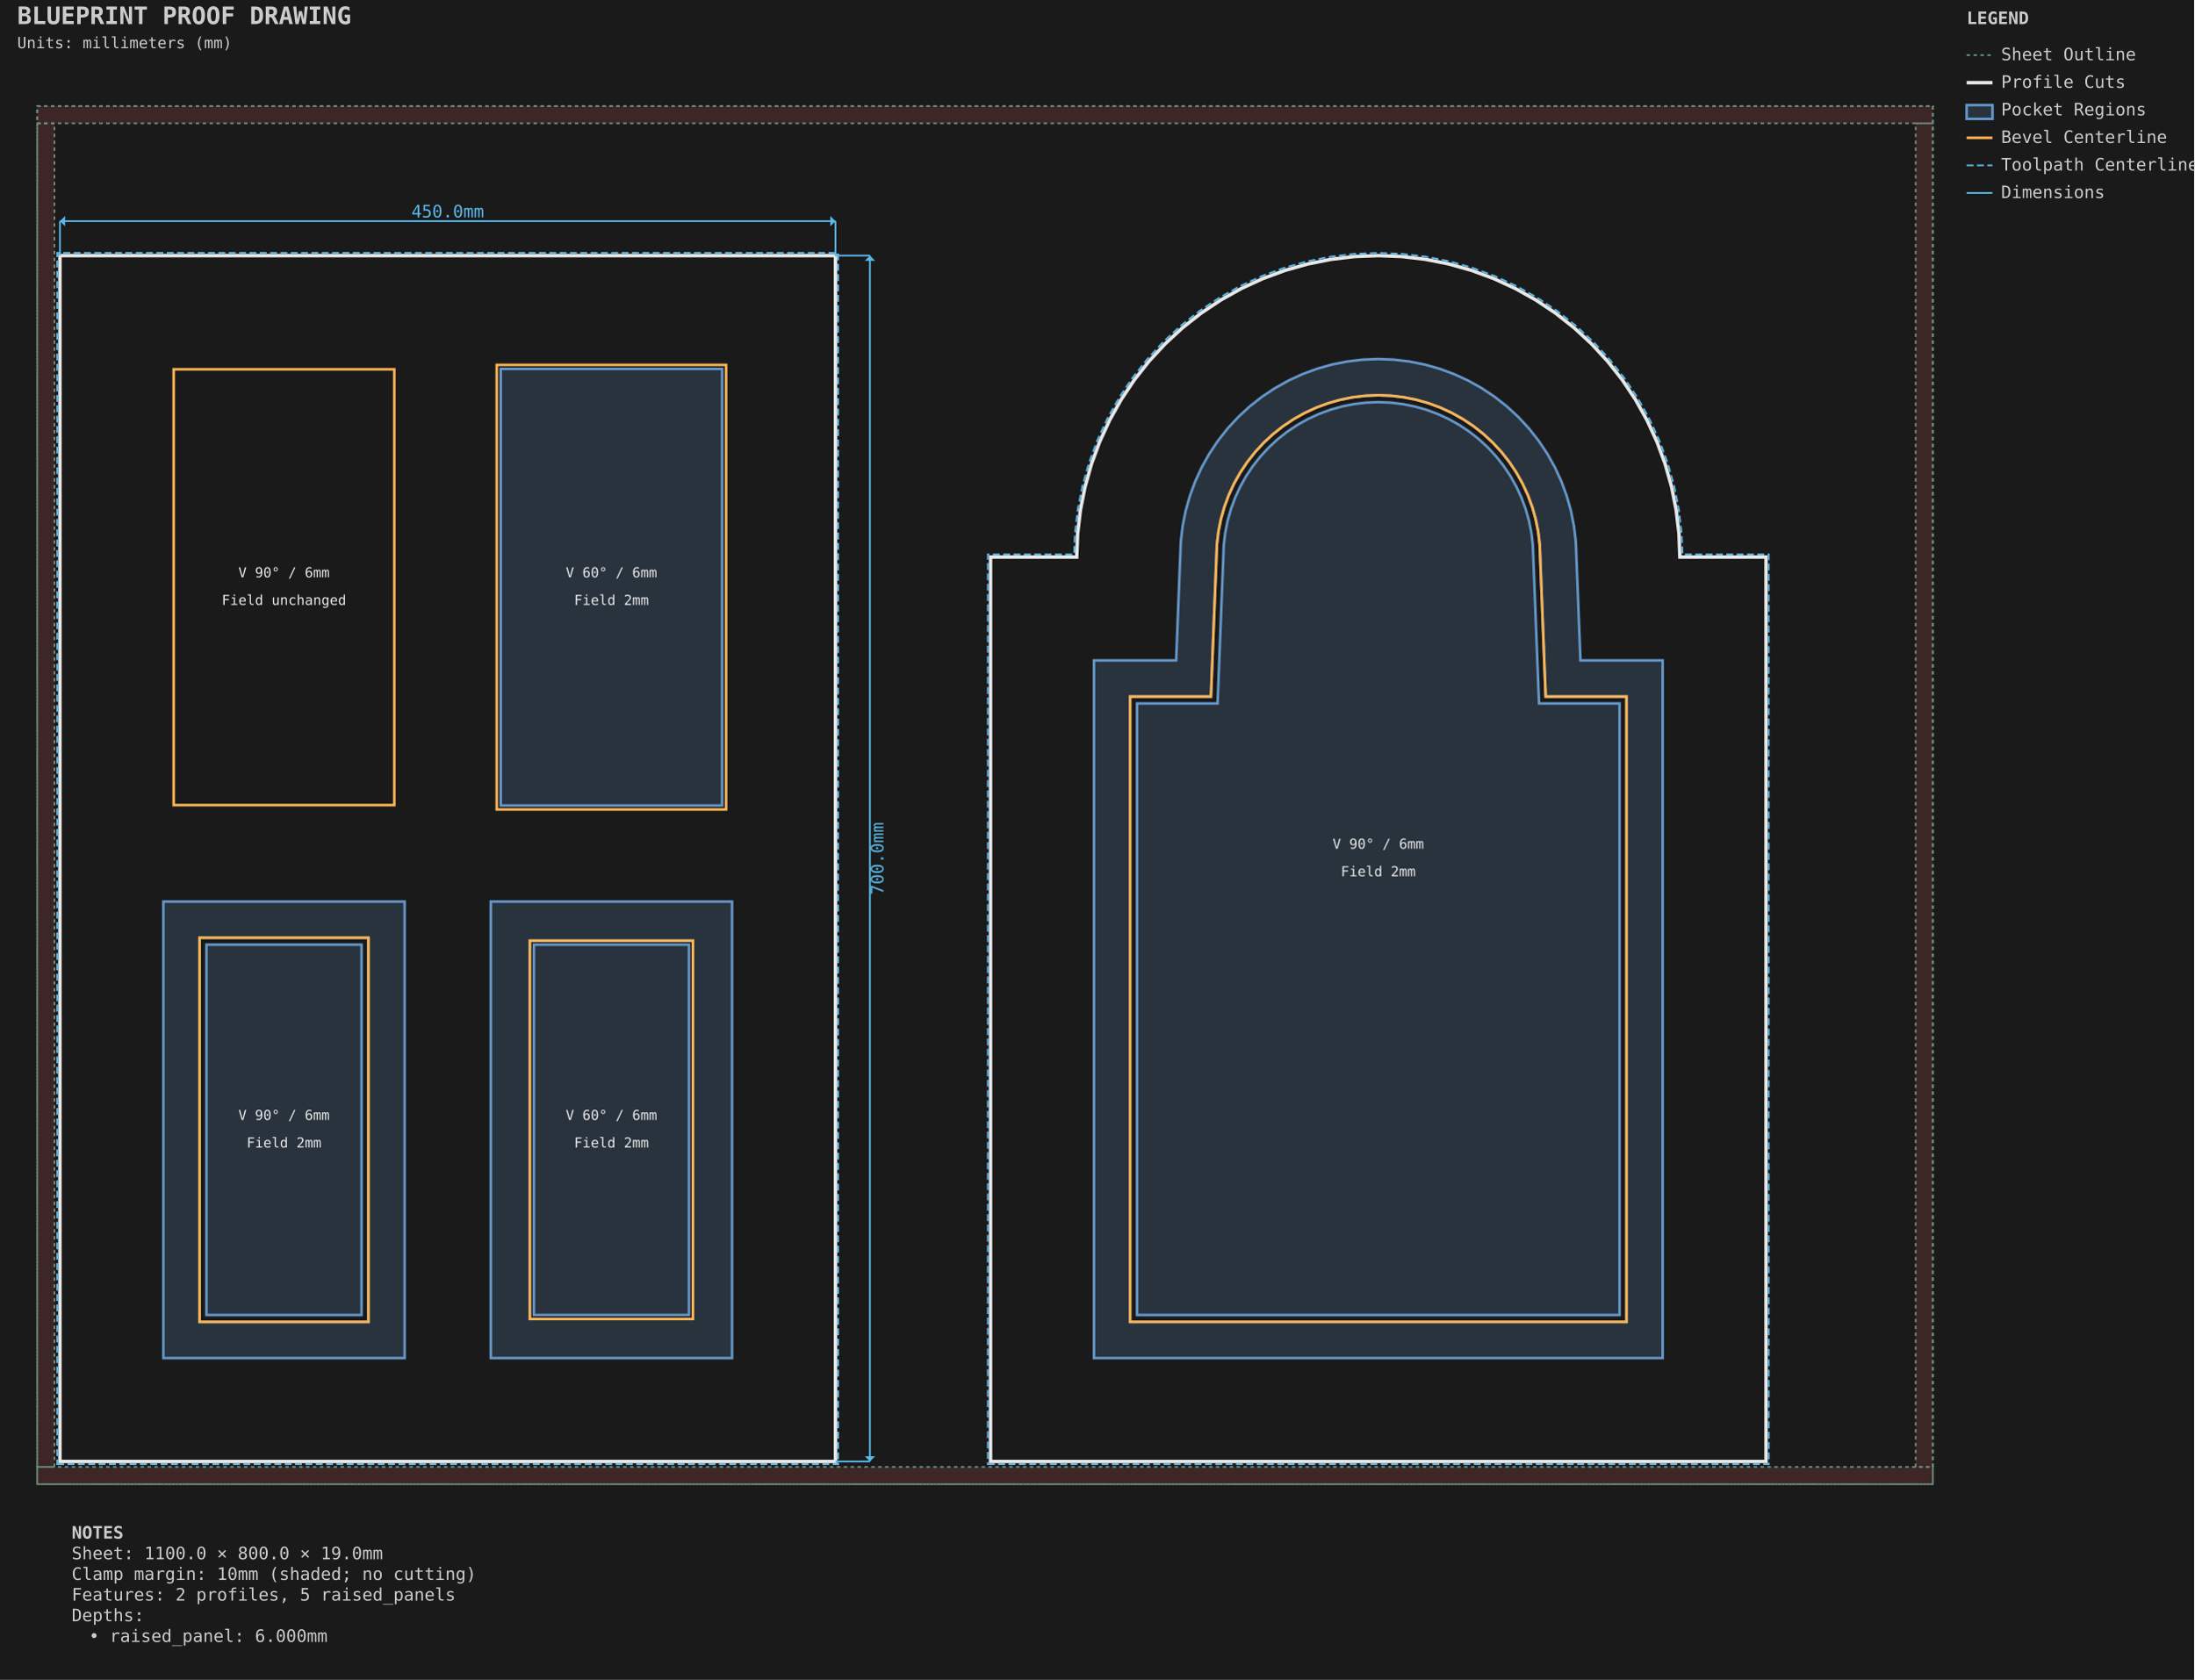
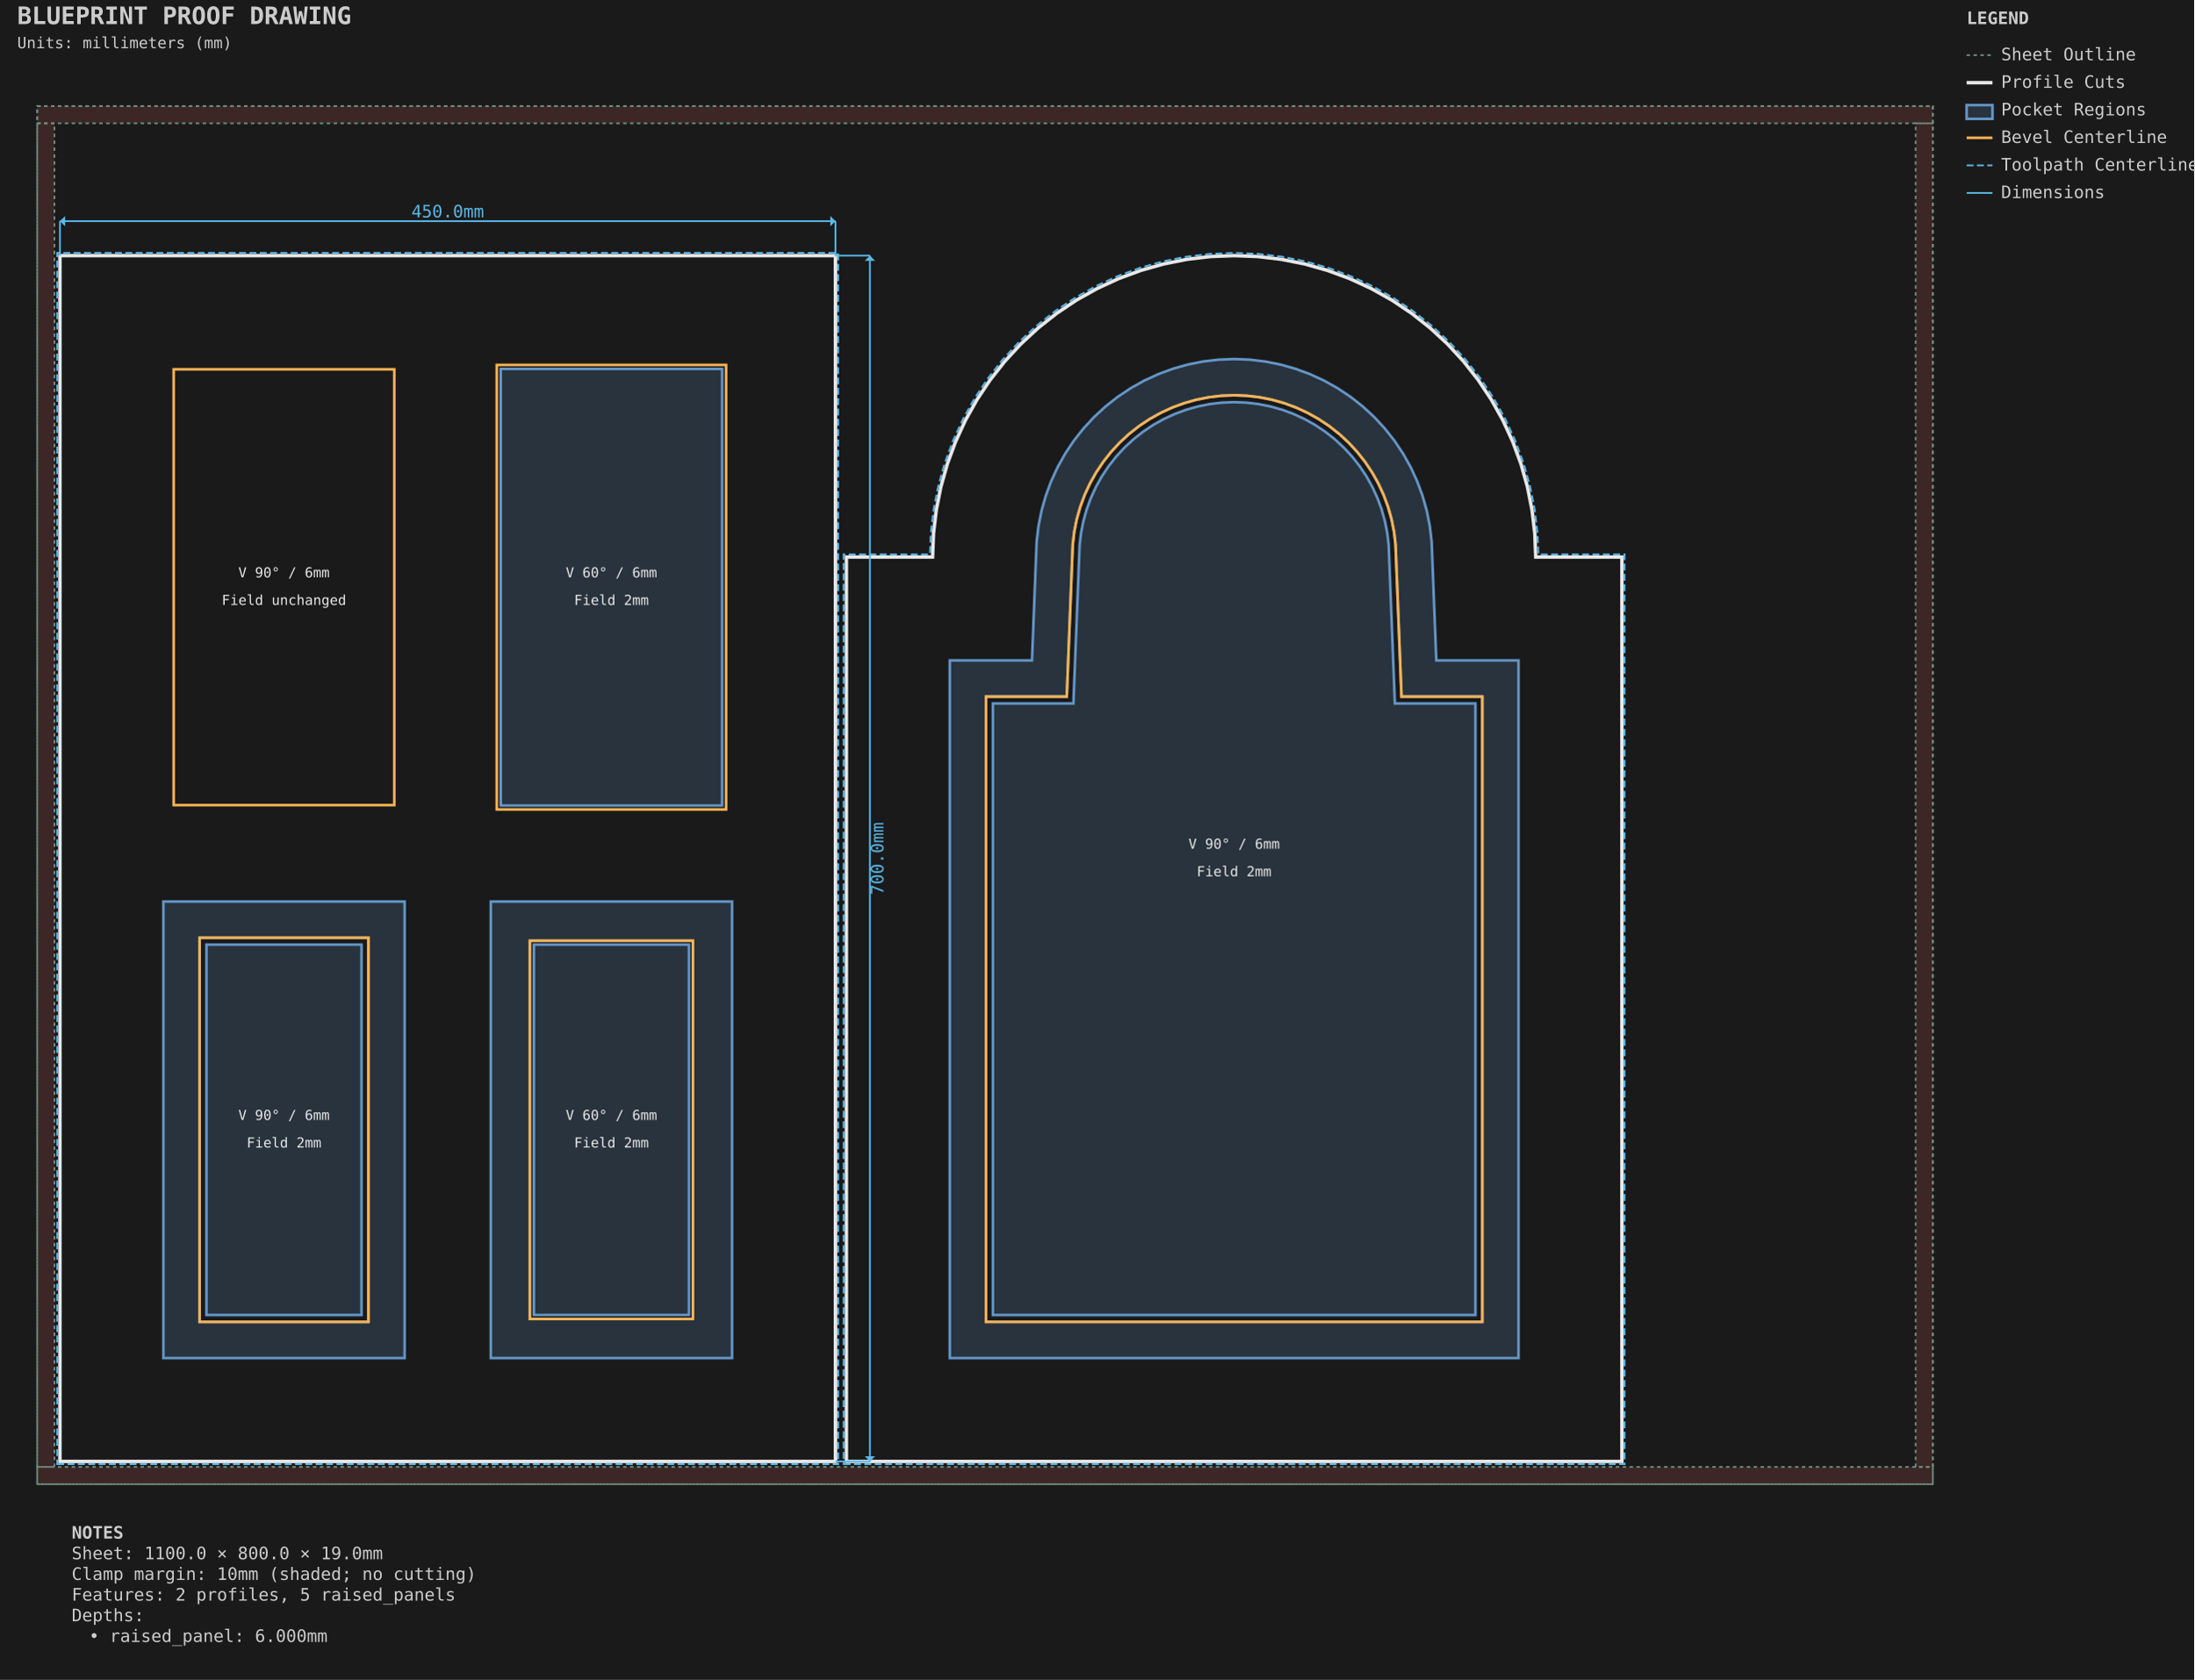
<svg xmlns="http://www.w3.org/2000/svg" viewBox="-21.587 -61.587 1273.175 975.175" width="1273.175mm" height="975.175mm">
  <style>.default { stroke: #e8e8e8; fill: none; stroke-width: 1; }
.sheet-outline { stroke: #6b8e7f; fill: none; stroke-width: 1; stroke-dasharray: 2,2; }
.profile { stroke: #e8e8e8; fill: none; stroke-width: 2; }
.pocket { stroke: #6496c8; fill: #6496c8; fill-opacity: 0.2; stroke-width: 1.5; }
.hole { stroke: #e8e8e8; fill: none; stroke-width: 1.5; }
.engrave { stroke: #888888; fill: none; stroke-width: 0.25; }
.bevel { stroke: #ffb454; fill: none; stroke-width: 1.5; }
.chamfer { stroke: #8bd49c; fill: none; stroke-width: 1.5; stroke-dasharray: 6,2; }
.roundover { stroke: #cba6f7; fill: none; stroke-width: 1.5; stroke-dasharray: 2,2; }
.edge-unplanned { stroke: #ff6b6b; fill: none; stroke-width: 1.5; stroke-dasharray: 4,2; }
.edge-label { fill: #e8e8e8; stroke: none; font-family: monospace; font-size: 8px; }
.keepout { stroke: #ff6b6b; fill: #ff6b6b; fill-opacity: 0.15; stroke-width: 1; stroke-dasharray: 4,2; }
.waste { stroke: #ff9500; fill: none; stroke-width: 2; stroke-dasharray: 8,4; }
.toolpath { stroke: #5ab9ea; fill: none; stroke-width: 1; stroke-dasharray: 4,2; }
.dimension { stroke: #5ab9ea; fill: none; stroke-width: 1; }
.dimension-text { fill: #5ab9ea; font-family: monospace; font-size: 10px; }
.construction { stroke: #6b8e7f; fill: none; stroke-width: 0.5; stroke-dasharray: 2,2; }
.label { fill: #ffcc00; font-family: monospace; font-size: 8px; font-weight: bold; }
.notes { fill: #cccccc; font-family: monospace; font-size: 10px; }
.table { stroke: #5c4a32; fill: #c4a46c; fill-opacity: 0.2; stroke-width: 1; }
.envelope { stroke: #ff6b6b; fill: none; stroke-width: 2; }
.spoilboard { stroke: none; fill: #4ecdc4; fill-opacity: 0.1; stroke-width: 0; }
.effective-envelope { stroke: #ffd93d; fill: none; stroke-width: 1; stroke-dasharray: 4,2; }
.origin { stroke: #ff6b6b; fill: #ff6b6b; stroke-width: 1; }
.centerline { stroke: #6b8e7f; fill: none; stroke-width: 0.5; stroke-dasharray: 8,4; }
.soft-limit { stroke: #ff9500; fill: none; stroke-width: 1.5; stroke-dasharray: 6,3; }
.t-track { stroke: none; fill: #66cc88; fill-opacity: 0.25; stroke-width: 0; }
.margin-zone { fill: #ff6b6b; fill-opacity: 0.15; }
.legend { fill: #cccccc; font-family: monospace; font-size: 10px; }
.title { fill: #cccccc; font-family: monospace; font-size: 14px; font-weight: bold; }
.section-label { fill: #5ab9ea; font-family: monospace; font-size: 9px; font-weight: bold; }
.callout-box { stroke: #5ab9ea; fill: none; stroke-width: 1; }
.callout-detail { stroke: #e8e8e8; fill: none; stroke-width: 1.5; }
.beam-assembly { stroke: #e8e8e8; fill: none; stroke-width: 1; }
.beam-layer { stroke: #6496c8; fill: #6496c8; fill-opacity: 0.15; stroke-width: 1; }
.beam-splice { stroke: #ff9500; fill: none; stroke-width: 1.5; stroke-dasharray: 4,2; }
.title-subtitle { fill: #cccccc; font-family: monospace; font-size: 9px; }
.callout-ref-text { fill: #5ab9ea; font-family: monospace; font-size: 7px; }
.callout-dim-text { fill: #5ab9ea; font-family: monospace; font-size: 8px; }
.beam-dim-text { fill: #5ab9ea; font-family: monospace; font-size: 8px; }
.beam-segment-text { fill: #5ab9ea; font-family: monospace; font-size: 7px; }
.heightfield-border { stroke: #ffcc00; fill: none; stroke-width: 1; stroke-dasharray: 4,2; }</style>
  <rect x="-21.587" y="-61.587" width="1273.175" height="975.175" fill="#1a1a1a" />
  <g id="SHEET_OUTLINE" class="sheet-outline">
    <rect x="0.000" y="0.000" width="1100.000" height="800.000" stroke="#6b8e7f" fill="none" stroke-width="1" stroke-dasharray="2,2" id="sheet_boundary" />
    <rect x="0.000" y="0.000" width="1100.000" height="10.000" fill="#ff6b6b" fill-opacity="0.15" id="margin_bottom" />
    <rect x="0.000" y="790.000" width="1100.000" height="10.000" fill="#ff6b6b" fill-opacity="0.15" id="margin_top" />
    <rect x="0.000" y="10.000" width="10.000" height="780.000" fill="#ff6b6b" fill-opacity="0.15" id="margin_left" />
    <rect x="1090.000" y="10.000" width="10.000" height="780.000" fill="#ff6b6b" fill-opacity="0.15" id="margin_right" />
  </g>
  <g id="PROFILE_CUTS" class="profile-cuts">
    <path d="M 13.200 786.790 L 463.200 786.790 L 463.200 86.790 L 13.200 86.790 Z" stroke="#e8e8e8" fill="none" stroke-width="2" id="generated_profile_0" />
-     <path d="M 553.200 786.790 L 1003.200 786.790 L 1003.200 261.790 L 953.200 261.790 L 952.661 248.060 L 951.045 234.414 L 948.365 220.937 L 944.635 207.712 L 939.879 194.820 L 934.126 182.342 L 927.412 170.353 L 919.778 158.928 L 911.271 148.137 L 901.944 138.046 L 891.853 128.719 L 881.062 120.212 L 869.637 112.578 L 857.648 105.864 L 845.170 100.111 L 832.278 95.355 L 819.053 91.625 L 805.576 88.945 L 791.930 87.329 L 778.200 86.790 L 764.470 87.329 L 750.824 88.945 L 737.347 91.625 L 724.122 95.355 L 711.230 100.111 L 698.752 105.864 L 686.763 112.578 L 675.338 120.212 L 664.547 128.719 L 654.456 138.046 L 645.129 148.137 L 636.622 158.928 L 628.988 170.353 L 622.274 182.342 L 616.521 194.820 L 611.765 207.712 L 608.035 220.937 L 605.355 234.414 L 603.739 248.060 L 603.200 261.790 L 553.200 261.790 Z" stroke="#e8e8e8" fill="none" stroke-width="2" id="generated_profile_5" />
+     <path d="M 469.550 786.790 L 919.550 786.790 L 919.550 261.790 L 869.550 261.790 L 869.011 248.060 L 867.395 234.414 L 864.715 220.937 L 860.985 207.712 L 856.229 194.820 L 850.476 182.342 L 843.762 170.353 L 836.128 158.928 L 827.621 148.137 L 818.294 138.046 L 808.203 128.719 L 797.412 120.212 L 785.987 112.578 L 773.998 105.864 L 761.520 100.111 L 748.628 95.355 L 735.403 91.625 L 721.926 88.945 L 708.280 87.329 L 694.550 86.790 L 680.820 87.329 L 667.174 88.945 L 653.697 91.625 L 640.472 95.355 L 627.580 100.111 L 615.102 105.864 L 603.113 112.578 L 591.688 120.212 L 580.897 128.719 L 570.806 138.046 L 561.479 148.137 L 552.972 158.928 L 545.338 170.353 L 538.624 182.342 L 532.871 194.820 L 528.115 207.712 L 524.385 220.937 L 521.705 234.414 L 520.089 248.060 L 519.550 261.790 L 469.550 261.790 Z" stroke="#e8e8e8" fill="none" stroke-width="2" id="generated_profile_5" />
  </g>
  <g id="PROFILE_TOOLPATHS" class="profile-toolpaths">
    <path d="M 11.612 788.377 L 464.787 788.377 L 464.787 85.202 L 11.612 85.202 Z" stroke="#5ab9ea" fill="none" stroke-width="1" stroke-dasharray="4,2" id="generated_profile_0_toolpath" />
-     <path d="M 551.613 788.377 L 1004.788 788.377 L 1004.788 260.202 L 954.726 260.202 L 954.244 247.935 L 952.615 234.165 L 949.910 220.566 L 946.146 207.221 L 941.347 194.212 L 935.542 181.620 L 928.767 169.523 L 921.063 157.994 L 912.479 147.105 L 903.067 136.923 L 892.885 127.511 L 881.996 118.927 L 870.467 111.223 L 858.370 104.448 L 845.778 98.643 L 832.769 93.844 L 819.424 90.080 L 805.825 87.375 L 792.055 85.746 L 778.200 85.201 L 764.345 85.746 L 750.575 87.375 L 736.976 90.080 L 723.631 93.844 L 710.622 98.643 L 698.030 104.448 L 685.933 111.223 L 674.404 118.927 L 663.515 127.511 L 653.333 136.923 L 643.921 147.105 L 635.337 157.994 L 627.633 169.523 L 620.858 181.620 L 615.053 194.212 L 610.254 207.221 L 606.490 220.566 L 603.785 234.165 L 602.156 247.935 L 601.674 260.202 L 551.613 260.202 Z" stroke="#5ab9ea" fill="none" stroke-width="1" stroke-dasharray="4,2" id="generated_profile_5_toolpath" />
+     <path d="M 467.962 788.377 L 921.137 788.377 L 921.137 260.202 L 871.076 260.202 L 870.594 247.935 L 868.965 234.165 L 866.260 220.566 L 862.496 207.221 L 857.697 194.212 L 851.892 181.620 L 845.117 169.523 L 837.413 157.994 L 828.829 147.105 L 819.417 136.923 L 809.235 127.511 L 798.346 118.927 L 786.817 111.223 L 774.720 104.448 L 762.128 98.643 L 749.119 93.844 L 735.774 90.080 L 722.175 87.375 L 708.405 85.746 L 694.550 85.201 L 680.695 85.746 L 666.925 87.375 L 653.326 90.080 L 639.981 93.844 L 626.972 98.643 L 614.380 104.448 L 602.283 111.223 L 590.754 118.927 L 579.865 127.511 L 569.683 136.923 L 560.271 147.105 L 551.687 157.994 L 543.983 169.523 L 537.208 181.620 L 531.403 194.212 L 526.604 207.221 L 522.840 220.566 L 520.135 234.165 L 518.506 247.935 L 518.024 260.202 L 467.962 260.202 Z" stroke="#5ab9ea" fill="none" stroke-width="1" stroke-dasharray="4,2" id="generated_profile_5_toolpath" />
  </g>
  <g id="POCKET_REGIONS" class="pocket-regions">
    <path d="M 73.200 461.790 L 213.200 461.790 L 213.200 726.790 L 73.200 726.790 Z M 192.200 705.790 L 192.200 482.790 L 94.200 482.790 L 94.200 705.790 Z" stroke="#6496c8" fill="#6496c8" fill-opacity="0.2" stroke-width="1.5" fill-rule="evenodd" id="generated_raised_panel_1_panel_pocket_0" />
    <path d="M 98.200 701.790 L 98.200 486.790 L 188.200 486.790 L 188.200 701.790 Z" stroke="#6496c8" fill="#6496c8" fill-opacity="0.2" stroke-width="1.5" fill-rule="evenodd" id="generated_raised_panel_1_panel_pocket_1" />
    <path d="M 263.200 461.790 L 403.200 461.790 L 403.200 726.790 L 263.200 726.790 Z M 380.509 704.099 L 380.509 484.481 L 285.891 484.481 L 285.891 704.099 Z" stroke="#6496c8" fill="#6496c8" fill-opacity="0.2" stroke-width="1.5" fill-rule="evenodd" id="generated_raised_panel_2_panel_pocket_0" />
    <path d="M 288.200 701.790 L 288.200 486.790 L 378.200 486.790 L 378.200 701.790 Z" stroke="#6496c8" fill="#6496c8" fill-opacity="0.2" stroke-width="1.5" fill-rule="evenodd" id="generated_raised_panel_2_panel_pocket_1" />
    <path d="M 268.974 406.016 L 268.974 152.564 L 397.426 152.564 L 397.426 406.016 Z" stroke="#6496c8" fill="#6496c8" fill-opacity="0.2" stroke-width="1.5" fill-rule="evenodd" id="generated_raised_panel_4_panel_pocket_0" />
-     <path d="M 613.200 321.790 L 660.889 321.790 L 663.601 252.771 L 664.662 243.807 L 666.422 234.955 L 668.873 226.267 L 671.997 217.799 L 675.775 209.602 L 680.186 201.727 L 685.200 194.222 L 690.789 187.134 L 696.915 180.505 L 703.544 174.379 L 710.632 168.790 L 718.137 163.776 L 726.012 159.365 L 734.209 155.587 L 742.677 152.463 L 751.365 150.012 L 760.217 148.252 L 769.181 147.191 L 778.200 146.836 L 787.219 147.191 L 796.183 148.252 L 805.035 150.012 L 813.723 152.463 L 822.191 155.587 L 830.388 159.365 L 838.263 163.776 L 845.768 168.790 L 852.856 174.379 L 859.485 180.505 L 865.611 187.134 L 871.200 194.222 L 876.214 201.727 L 880.625 209.602 L 884.403 217.799 L 887.527 226.267 L 889.978 234.955 L 891.738 243.807 L 892.799 252.771 L 895.511 321.790 L 943.200 321.790 L 943.200 726.790 L 613.200 726.790 Z M 922.200 705.790 L 922.200 342.790 L 875.320 342.790 L 871.848 254.420 L 870.981 247.095 L 869.542 239.861 L 867.540 232.762 L 864.987 225.842 L 861.899 219.143 L 858.295 212.708 L 854.197 206.575 L 849.631 200.782 L 844.624 195.366 L 839.208 190.359 L 833.415 185.793 L 827.282 181.695 L 820.847 178.091 L 814.148 175.003 L 807.228 172.450 L 800.129 170.448 L 792.895 169.009 L 785.570 168.142 L 778.200 167.852 L 770.830 168.142 L 763.505 169.009 L 756.271 170.448 L 749.172 172.450 L 742.252 175.003 L 735.553 178.091 L 729.118 181.695 L 722.985 185.793 L 717.192 190.359 L 711.776 195.366 L 706.769 200.782 L 702.203 206.575 L 698.105 212.708 L 694.501 219.143 L 691.413 225.842 L 688.860 232.762 L 686.858 239.861 L 685.419 247.095 L 684.552 254.420 L 681.080 342.790 L 634.200 342.790 L 634.200 705.790 Z" stroke="#6496c8" fill="#6496c8" fill-opacity="0.2" stroke-width="1.5" fill-rule="evenodd" id="generated_raised_panel_6_panel_pocket_0" />
-     <path d="M 638.200 701.790 L 638.200 346.790 L 684.926 346.790 L 688.543 254.734 L 689.373 247.721 L 690.750 240.795 L 692.667 233.999 L 695.111 227.374 L 698.068 220.961 L 701.518 214.799 L 705.442 208.928 L 709.813 203.382 L 714.607 198.197 L 719.792 193.403 L 725.338 189.032 L 731.209 185.108 L 737.371 181.658 L 743.784 178.701 L 750.409 176.257 L 757.205 174.340 L 764.131 172.963 L 771.144 172.133 L 778.200 171.856 L 785.256 172.133 L 792.269 172.963 L 799.195 174.340 L 805.991 176.257 L 812.616 178.701 L 819.029 181.658 L 825.191 185.108 L 831.062 189.032 L 836.608 193.403 L 841.793 198.197 L 846.587 203.382 L 850.958 208.928 L 854.882 214.799 L 858.332 220.961 L 861.289 227.374 L 863.733 233.999 L 865.650 240.795 L 867.027 247.721 L 867.857 254.734 L 871.474 346.790 L 918.200 346.790 L 918.200 701.790 Z" stroke="#6496c8" fill="#6496c8" fill-opacity="0.2" stroke-width="1.5" fill-rule="evenodd" id="generated_raised_panel_6_panel_pocket_1" />
+     <path d="M 529.550 321.790 L 577.239 321.790 L 579.951 252.771 L 581.012 243.807 L 582.772 234.955 L 585.223 226.267 L 588.347 217.799 L 592.125 209.602 L 596.536 201.727 L 601.550 194.222 L 607.139 187.134 L 613.265 180.505 L 619.894 174.379 L 626.982 168.790 L 634.487 163.776 L 642.362 159.365 L 650.559 155.587 L 659.027 152.463 L 667.715 150.012 L 676.567 148.252 L 685.531 147.191 L 694.550 146.836 L 703.569 147.191 L 712.533 148.252 L 721.385 150.012 L 730.073 152.463 L 738.541 155.587 L 746.738 159.365 L 754.613 163.776 L 762.118 168.790 L 769.206 174.379 L 775.835 180.505 L 781.961 187.134 L 787.550 194.222 L 792.564 201.727 L 796.975 209.602 L 800.753 217.799 L 803.877 226.267 L 806.328 234.955 L 808.088 243.807 L 809.149 252.771 L 811.861 321.790 L 859.550 321.790 L 859.550 726.790 L 529.550 726.790 Z M 838.550 705.790 L 838.550 342.790 L 791.670 342.790 L 788.198 254.420 L 787.331 247.095 L 785.892 239.861 L 783.890 232.762 L 781.337 225.842 L 778.249 219.143 L 774.645 212.708 L 770.547 206.575 L 765.981 200.782 L 760.974 195.366 L 755.558 190.359 L 749.765 185.793 L 743.632 181.695 L 737.197 178.091 L 730.498 175.003 L 723.578 172.450 L 716.479 170.448 L 709.245 169.009 L 701.920 168.142 L 694.550 167.852 L 687.180 168.142 L 679.855 169.009 L 672.621 170.448 L 665.522 172.450 L 658.602 175.003 L 651.903 178.091 L 645.468 181.695 L 639.335 185.793 L 633.542 190.359 L 628.126 195.366 L 623.119 200.782 L 618.553 206.575 L 614.455 212.708 L 610.851 219.143 L 607.763 225.842 L 605.210 232.762 L 603.208 239.861 L 601.769 247.095 L 600.902 254.420 L 597.430 342.790 L 550.550 342.790 L 550.550 705.790 Z" stroke="#6496c8" fill="#6496c8" fill-opacity="0.2" stroke-width="1.5" fill-rule="evenodd" id="generated_raised_panel_6_panel_pocket_0" />
+     <path d="M 554.550 701.790 L 554.550 346.790 L 601.276 346.790 L 604.893 254.734 L 605.723 247.721 L 607.100 240.795 L 609.017 233.999 L 611.461 227.374 L 614.418 220.961 L 617.868 214.799 L 621.792 208.928 L 626.163 203.382 L 630.957 198.197 L 636.142 193.403 L 641.688 189.032 L 647.559 185.108 L 653.721 181.658 L 660.134 178.701 L 666.759 176.257 L 673.555 174.340 L 680.481 172.963 L 687.494 172.133 L 694.550 171.856 L 701.606 172.133 L 708.619 172.963 L 715.545 174.340 L 722.341 176.257 L 728.966 178.701 L 735.379 181.658 L 741.541 185.108 L 747.412 189.032 L 752.958 193.403 L 758.143 198.197 L 762.937 203.382 L 767.308 208.928 L 771.232 214.799 L 774.682 220.961 L 777.639 227.374 L 780.083 233.999 L 782.000 240.795 L 783.377 247.721 L 784.207 254.734 L 787.824 346.790 L 834.550 346.790 L 834.550 701.790 Z" stroke="#6496c8" fill="#6496c8" fill-opacity="0.2" stroke-width="1.5" fill-rule="evenodd" id="generated_raised_panel_6_panel_pocket_1" />
  </g>
  <g id="BEVEL_CUTS" class="bevel-cuts">
    <path d="M 94.200 705.790 L 94.200 482.790 L 192.200 482.790 L 192.200 705.790 L 94.200 705.790 Z" stroke="#ffb454" fill="none" stroke-width="1.5" id="generated_raised_panel_1_panel_edge_cut" />
    <text x="143.200" y="602.290" text-anchor="middle" dominant-baseline="middle" fill="#e8e8e8" stroke="none" font-family="monospace" font-size="8px">Field 2mm</text>
    <text x="143.200" y="586.290" text-anchor="middle" dominant-baseline="middle" fill="#e8e8e8" stroke="none" font-family="monospace" font-size="8px" id="generated_raised_panel_1_panel_edge_depth">V 90° / 6mm</text>
    <path d="M 285.891 704.099 L 285.891 484.481 L 380.509 484.481 L 380.509 704.099 L 285.891 704.099 Z" stroke="#ffb454" fill="none" stroke-width="1.5" id="generated_raised_panel_2_panel_edge_cut" />
    <text x="333.200" y="602.290" text-anchor="middle" dominant-baseline="middle" fill="#e8e8e8" stroke="none" font-family="monospace" font-size="8px">Field 2mm</text>
    <text x="333.200" y="586.290" text-anchor="middle" dominant-baseline="middle" fill="#e8e8e8" stroke="none" font-family="monospace" font-size="8px" id="generated_raised_panel_2_panel_edge_depth">V 60° / 6mm</text>
    <path d="M 79.200 405.790 L 79.200 152.790 L 207.200 152.790 L 207.200 405.790 L 79.200 405.790 Z" stroke="#ffb454" fill="none" stroke-width="1.5" id="generated_raised_panel_3_panel_edge_cut" />
    <text x="143.200" y="287.290" text-anchor="middle" dominant-baseline="middle" fill="#e8e8e8" stroke="none" font-family="monospace" font-size="8px">Field unchanged</text>
    <text x="143.200" y="271.290" text-anchor="middle" dominant-baseline="middle" fill="#e8e8e8" stroke="none" font-family="monospace" font-size="8px" id="generated_raised_panel_3_panel_edge_depth">V 90° / 6mm</text>
    <path d="M 266.664 408.326 L 266.664 150.254 L 399.736 150.254 L 399.736 408.326 L 266.664 408.326 Z" stroke="#ffb454" fill="none" stroke-width="1.5" id="generated_raised_panel_4_panel_edge_cut" />
    <text x="333.200" y="287.290" text-anchor="middle" dominant-baseline="middle" fill="#e8e8e8" stroke="none" font-family="monospace" font-size="8px">Field 2mm</text>
    <text x="333.200" y="271.290" text-anchor="middle" dominant-baseline="middle" fill="#e8e8e8" stroke="none" font-family="monospace" font-size="8px" id="generated_raised_panel_4_panel_edge_depth">V 60° / 6mm</text>
-     <path d="M 634.200 705.790 L 634.200 342.790 L 681.080 342.790 L 684.552 254.420 L 685.419 247.095 L 686.858 239.861 L 688.860 232.762 L 691.413 225.842 L 694.501 219.143 L 698.105 212.708 L 702.203 206.575 L 706.769 200.782 L 711.776 195.366 L 717.192 190.359 L 722.985 185.793 L 729.118 181.695 L 735.553 178.091 L 742.252 175.003 L 749.172 172.450 L 756.271 170.448 L 763.505 169.009 L 770.830 168.142 L 778.200 167.852 L 785.570 168.142 L 792.895 169.009 L 800.129 170.448 L 807.228 172.450 L 814.148 175.003 L 820.847 178.091 L 827.282 181.695 L 833.415 185.793 L 839.208 190.359 L 844.624 195.366 L 849.631 200.782 L 854.197 206.575 L 858.295 212.708 L 861.899 219.143 L 864.987 225.842 L 867.540 232.762 L 869.542 239.861 L 870.981 247.095 L 871.848 254.420 L 875.320 342.790 L 922.200 342.790 L 922.200 705.790 L 634.200 705.790 Z" stroke="#ffb454" fill="none" stroke-width="1.5" id="generated_raised_panel_6_panel_edge_cut" />
-     <text x="778.200" y="444.821" text-anchor="middle" dominant-baseline="middle" fill="#e8e8e8" stroke="none" font-family="monospace" font-size="8px">Field 2mm</text>
-     <text x="778.200" y="428.821" text-anchor="middle" dominant-baseline="middle" fill="#e8e8e8" stroke="none" font-family="monospace" font-size="8px" id="generated_raised_panel_6_panel_edge_depth">V 90° / 6mm</text>
+     <path d="M 550.550 705.790 L 550.550 342.790 L 597.430 342.790 L 600.902 254.420 L 601.769 247.095 L 603.208 239.861 L 605.210 232.762 L 607.763 225.842 L 610.851 219.143 L 614.455 212.708 L 618.553 206.575 L 623.119 200.782 L 628.126 195.366 L 633.542 190.359 L 639.335 185.793 L 645.468 181.695 L 651.903 178.091 L 658.602 175.003 L 665.522 172.450 L 672.621 170.448 L 679.855 169.009 L 687.180 168.142 L 694.550 167.852 L 701.920 168.142 L 709.245 169.009 L 716.479 170.448 L 723.578 172.450 L 730.498 175.003 L 737.197 178.091 L 743.632 181.695 L 749.765 185.793 L 755.558 190.359 L 760.974 195.366 L 765.981 200.782 L 770.547 206.575 L 774.645 212.708 L 778.249 219.143 L 781.337 225.842 L 783.890 232.762 L 785.892 239.861 L 787.331 247.095 L 788.198 254.420 L 791.670 342.790 L 838.550 342.790 L 838.550 705.790 L 550.550 705.790 Z" stroke="#ffb454" fill="none" stroke-width="1.5" id="generated_raised_panel_6_panel_edge_cut" />
+     <text x="694.550" y="444.821" text-anchor="middle" dominant-baseline="middle" fill="#e8e8e8" stroke="none" font-family="monospace" font-size="8px">Field 2mm</text>
+     <text x="694.550" y="428.821" text-anchor="middle" dominant-baseline="middle" fill="#e8e8e8" stroke="none" font-family="monospace" font-size="8px" id="generated_raised_panel_6_panel_edge_depth">V 90° / 6mm</text>
  </g>
  <g id="DIMENSIONS" class="dimensions">
    <line x1="13.2" y1="86.79" x2="13.2" y2="66.79" stroke="#5ab9ea" stroke-width="1" />
    <line x1="463.2" y1="86.79" x2="463.2" y2="66.79" stroke="#5ab9ea" stroke-width="1" />
    <line x1="13.2" y1="66.79" x2="463.2" y2="66.79" stroke="#5ab9ea" stroke-width="1" />
    <polygon points="13.2,66.79 16.2,63.79 16.2,69.79" fill="#5ab9ea" />
    <polygon points="463.2,66.79 460.2,63.79 460.2,69.79" fill="#5ab9ea" />
    <text x="238.2" y="61.79" text-anchor="middle" dominant-baseline="middle" fill="#5ab9ea" font-family="monospace" font-size="10px">450.0mm</text>
    <line x1="463.2" y1="86.79" x2="483.2" y2="86.79" stroke="#5ab9ea" stroke-width="1" />
    <line x1="463.2" y1="786.79" x2="483.2" y2="786.79" stroke="#5ab9ea" stroke-width="1" />
    <line x1="483.2" y1="86.79" x2="483.2" y2="786.79" stroke="#5ab9ea" stroke-width="1" />
    <polygon points="483.2,86.79 480.2,89.79 486.2,89.79" fill="#5ab9ea" />
    <polygon points="483.2,786.79 480.2,783.79 486.2,783.79" fill="#5ab9ea" />
    <text x="488.2" y="436.79" text-anchor="middle" dominant-baseline="middle" transform="rotate(-90 488.2 436.79)" fill="#5ab9ea" font-family="monospace" font-size="10px">700.0mm</text>
  </g>
  <g id="TITLE_BLOCK" class="title-block">
    <text x="-11.587" y="-47.587" fill="#cccccc" font-family="monospace" font-size="14px" font-weight="bold">BLUEPRINT PROOF DRAWING</text>
    <text x="-11.587" y="-33.587" fill="#cccccc" font-family="monospace" font-size="9px">Units: millimeters (mm)</text>
  </g>
  <g id="LEGEND" class="legend">
    <text x="1119.588" y="-47.587" fill="#cccccc" font-family="monospace" font-size="10px" font-weight="bold">LEGEND</text>
    <line x1="1119.588" y1="-29.587" x2="1134.588" y2="-29.587" stroke="#6b8e7f" stroke-width="1" stroke-dasharray="2,2" />
    <text x="1139.588" y="-26.587" fill="#cccccc" font-family="monospace" font-size="10px">Sheet Outline</text>
    <line x1="1119.588" y1="-13.587" x2="1134.588" y2="-13.587" stroke="#e8e8e8" stroke-width="2" />
    <text x="1139.588" y="-10.587" fill="#cccccc" font-family="monospace" font-size="10px">Profile Cuts</text>
    <rect x="1119.588" y="-0.587" width="15.0" height="8" stroke="#6496c8" stroke-width="1.5" fill="#6496c8" fill-opacity="0.2" />
    <text x="1139.588" y="5.413" fill="#cccccc" font-family="monospace" font-size="10px">Pocket Regions</text>
    <line x1="1119.588" y1="18.413" x2="1134.588" y2="18.413" stroke="#ffb454" stroke-width="1.5" />
    <text x="1139.588" y="21.413" fill="#cccccc" font-family="monospace" font-size="10px">Bevel Centerline</text>
    <line x1="1119.588" y1="34.413" x2="1134.588" y2="34.413" stroke="#5ab9ea" stroke-width="1" stroke-dasharray="4,2" />
    <text x="1139.588" y="37.413" fill="#cccccc" font-family="monospace" font-size="10px">Toolpath Centerline</text>
    <line x1="1119.588" y1="50.413" x2="1134.588" y2="50.413" stroke="#5ab9ea" stroke-width="1" />
    <text x="1139.588" y="53.413" fill="#cccccc" font-family="monospace" font-size="10px">Dimensions</text>
  </g>
  <g id="NOTES" class="notes">
    <text x="20.0" y="831.587" fill="#cccccc" font-family="monospace" font-size="10px" font-weight="bold">NOTES</text>
    <text x="20.0" y="843.587" fill="#cccccc" font-family="monospace" font-size="10px">Sheet: 1100.0 × 800.0 × 19.0mm</text>
    <text x="20.0" y="855.587" fill="#cccccc" font-family="monospace" font-size="10px">Clamp margin: 10mm (shaded; no cutting)</text>
    <text x="20.0" y="867.587" fill="#cccccc" font-family="monospace" font-size="10px">Features: 2 profiles, 5 raised_panels</text>
    <text x="20.0" y="879.587" fill="#cccccc" font-family="monospace" font-size="10px">Depths:</text>
    <text x="30.0" y="891.587" fill="#cccccc" font-family="monospace" font-size="10px">• raised_panel: 6.000mm</text>
  </g>
</svg>
